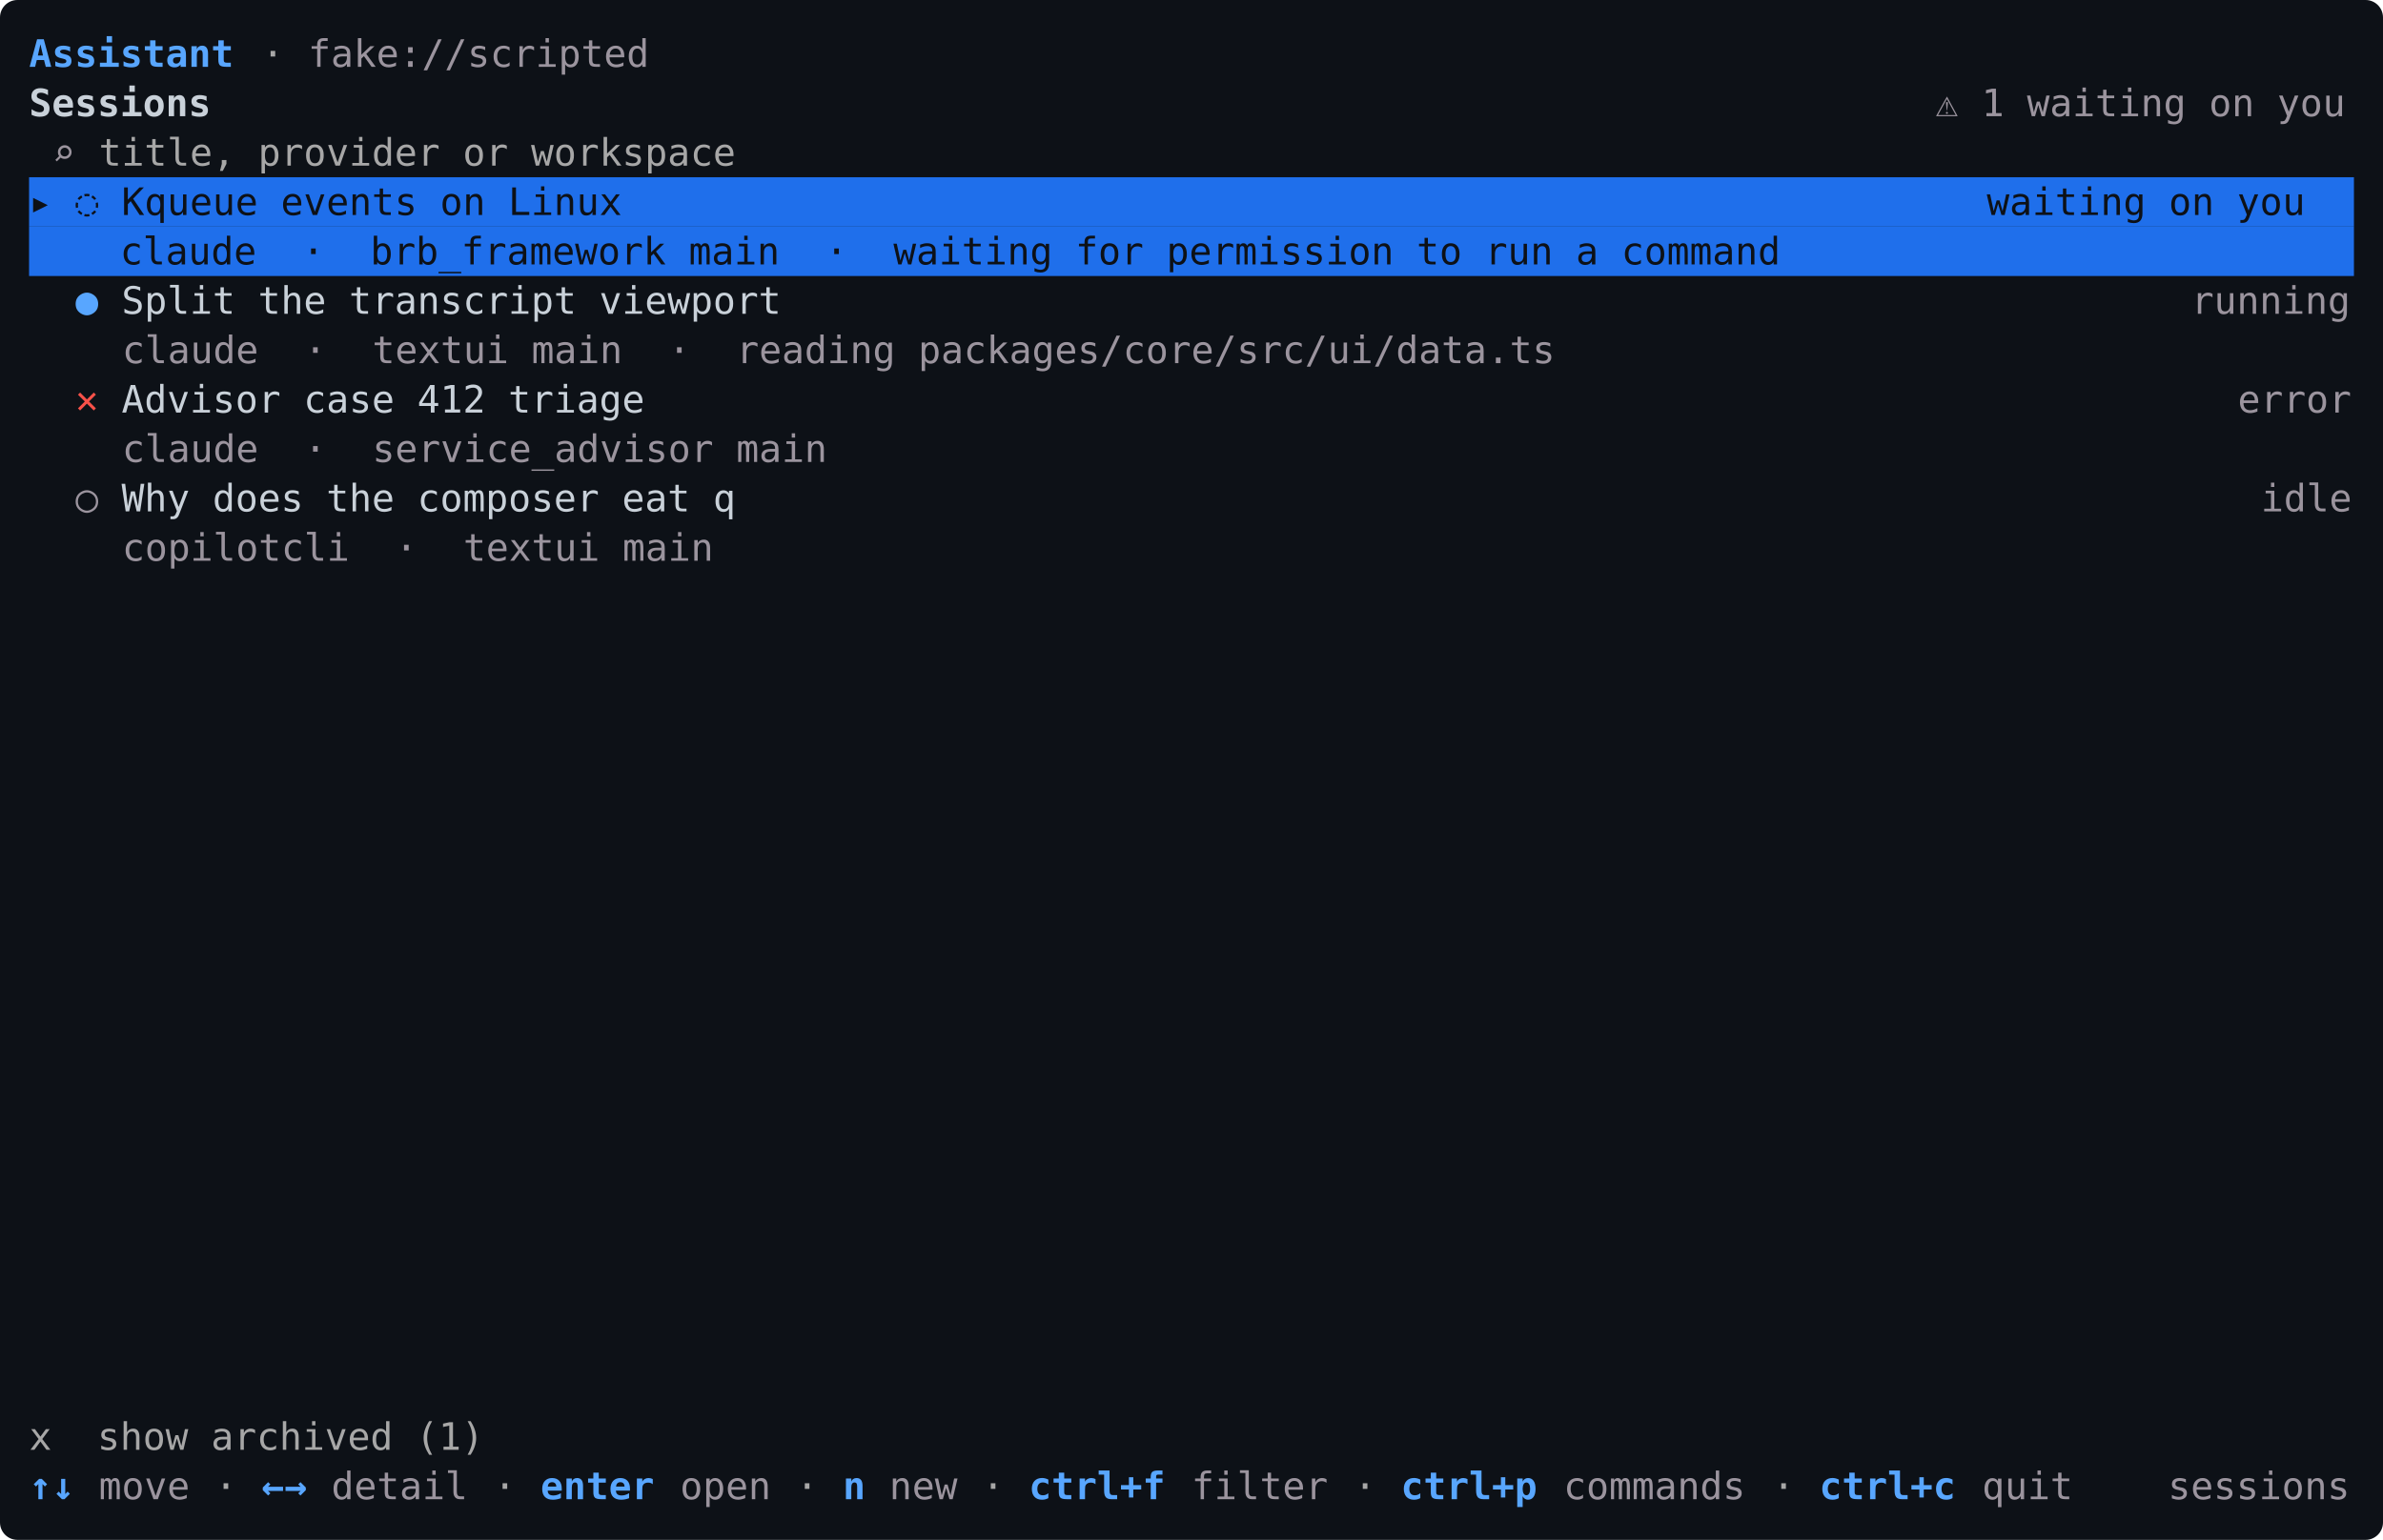
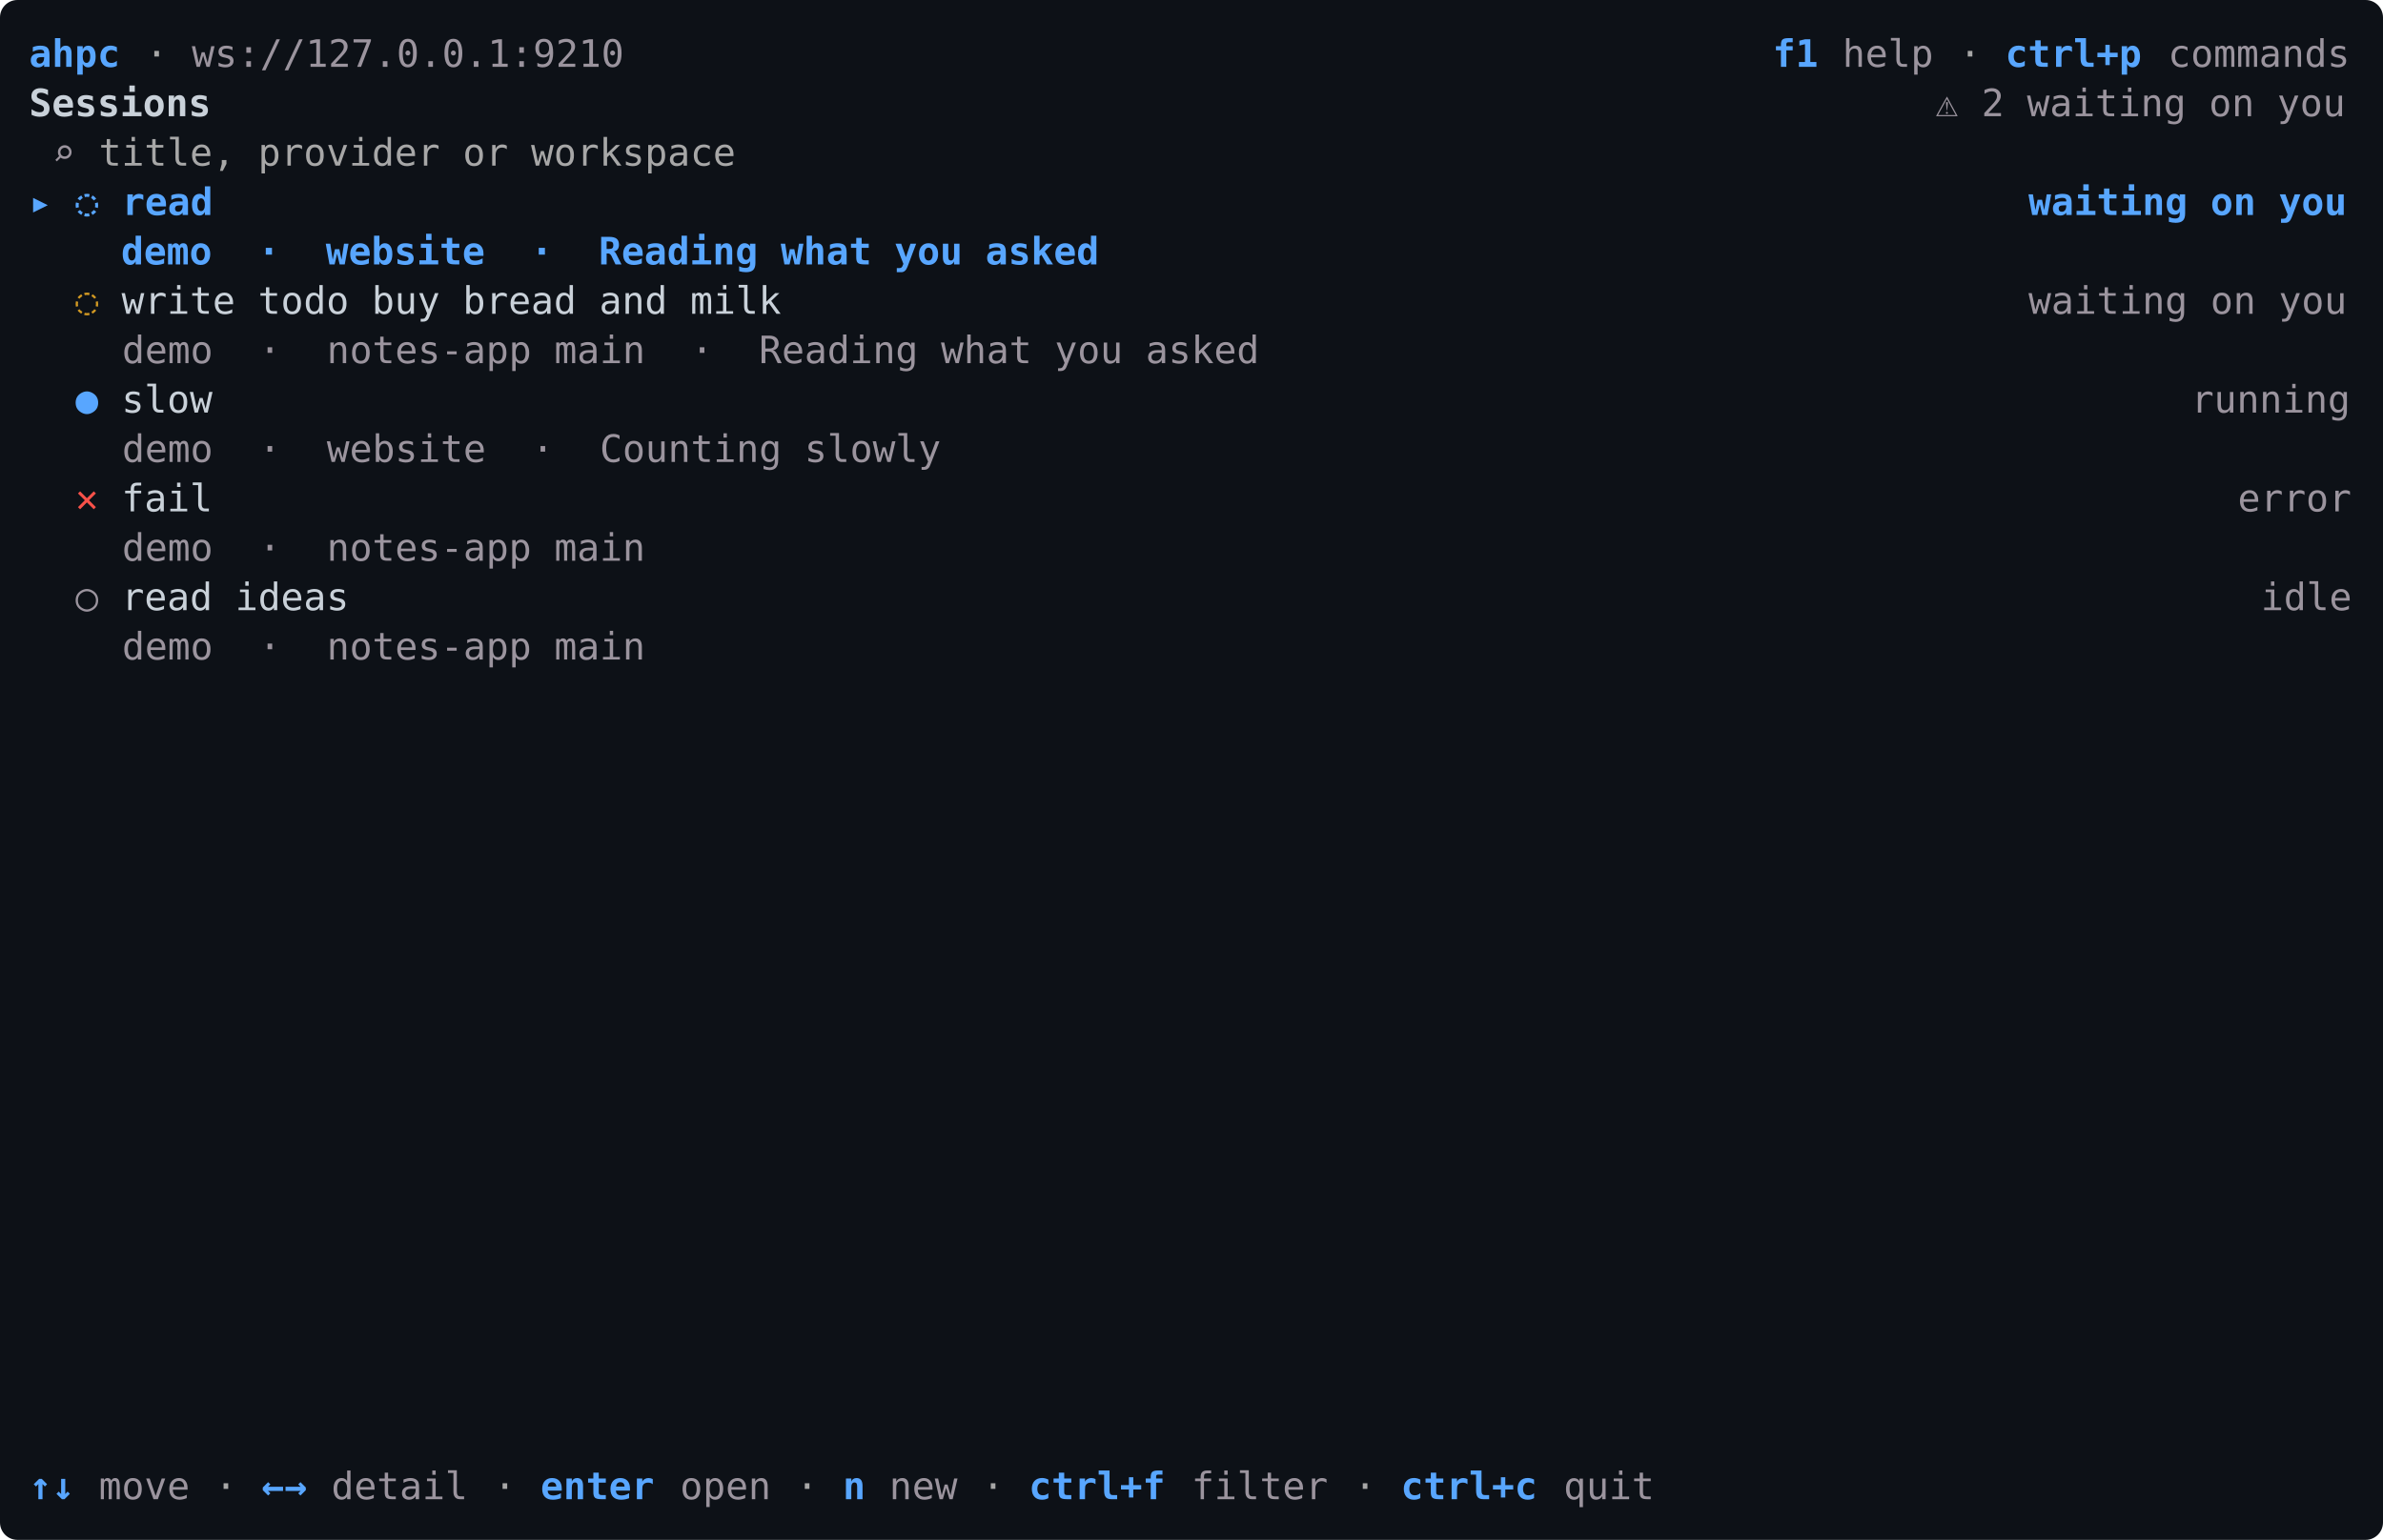
<svg xmlns="http://www.w3.org/2000/svg" width="820" height="530" viewBox="0 0 820 530" font-family="ui-monospace, SFMono-Regular, 'SF Mono', Menlo, Consolas, 'DejaVu Sans Mono', monospace" font-size="13px">
  <rect width="820" height="530" rx="6" fill="#0d1117" />
-   <rect x="10" y="61" width="800" height="17" fill="#1f6feb" />
-   <rect x="10" y="78" width="800" height="17" fill="#1f6feb" />
-   <text x="10" y="23" fill="#58a6ff" font-weight="bold" textLength="72" lengthAdjust="spacing" xml:space="preserve">Assistant</text>
-   <text x="90" y="23" fill="#a7a7a7" textLength="8" lengthAdjust="spacing" xml:space="preserve">·</text>
-   <text x="106" y="23" fill="#9b949e" textLength="120" lengthAdjust="spacing" xml:space="preserve">fake://scripted</text>
+   <text x="10" y="23" fill="#58a6ff" font-weight="bold" textLength="32" lengthAdjust="spacing" xml:space="preserve">ahpc</text>
+   <text x="50" y="23" fill="#a7a7a7" textLength="8" lengthAdjust="spacing" xml:space="preserve">·</text>
+   <text x="66" y="23" fill="#9b949e" textLength="152" lengthAdjust="spacing" xml:space="preserve">ws://127.0.0.1:9210</text>
+   <text x="610" y="23" fill="#58a6ff" font-weight="bold" textLength="16" lengthAdjust="spacing" xml:space="preserve">f1</text>
+   <text x="634" y="23" fill="#9b949e" textLength="32" lengthAdjust="spacing" xml:space="preserve">help</text>
+   <text x="674" y="23" fill="#a7a7a7" textLength="8" lengthAdjust="spacing" xml:space="preserve">·</text>
+   <text x="690" y="23" fill="#58a6ff" font-weight="bold" textLength="48" lengthAdjust="spacing" xml:space="preserve">ctrl+p</text>
+   <text x="746" y="23" fill="#9b949e" textLength="64" lengthAdjust="spacing" xml:space="preserve">commands</text>
  <text x="10" y="40" fill="#c9d1d9" font-weight="bold" textLength="64" lengthAdjust="spacing" xml:space="preserve">Sessions</text>
  <text x="666" y="40" fill="#9b949e" textLength="8" lengthAdjust="spacingAndGlyphs" xml:space="preserve">⚠</text>
-   <text x="674" y="40" fill="#9b949e" textLength="136" lengthAdjust="spacing" xml:space="preserve"> 1 waiting on you</text>
+   <text x="674" y="40" fill="#9b949e" textLength="136" lengthAdjust="spacing" xml:space="preserve"> 2 waiting on you</text>
  <text x="18" y="57" fill="#9b949e" textLength="8" lengthAdjust="spacingAndGlyphs" xml:space="preserve">⌕</text>
  <text x="34" y="57" fill="#a7a7a7" textLength="224" lengthAdjust="spacing" xml:space="preserve">title, provider or workspace</text>
-   <text x="10" y="74" fill="#0d1117" textLength="8" lengthAdjust="spacingAndGlyphs" xml:space="preserve">▸</text>
-   <text x="26" y="74" fill="#0d1117" textLength="8" lengthAdjust="spacingAndGlyphs" xml:space="preserve">◌</text>
-   <text x="34" y="74" fill="#0d1117" textLength="776" lengthAdjust="spacing" xml:space="preserve"> Kqueue events on Linux                                                            waiting on you</text>
-   <text x="10" y="91" fill="#0d1117" textLength="616" lengthAdjust="spacing" xml:space="preserve">    claude  ·  brb_framework main  ·  waiting for permission to run a command</text>
-   <text x="26" y="108" fill="#58a6ff" textLength="8" lengthAdjust="spacingAndGlyphs" xml:space="preserve">●</text>
-   <text x="34" y="108" fill="#c9d1d9" textLength="720" lengthAdjust="spacing" xml:space="preserve"> Split the transcript viewport                                                            </text>
-   <text x="754" y="108" fill="#9b949e" textLength="56" lengthAdjust="spacing" xml:space="preserve">running</text>
-   <text x="42" y="125" fill="#9b949e" textLength="504" lengthAdjust="spacing" xml:space="preserve">claude  ·  textui main  ·  reading packages/core/src/ui/data.ts</text>
-   <text x="26" y="142" fill="#f85149" textLength="8" lengthAdjust="spacingAndGlyphs" xml:space="preserve">✕</text>
-   <text x="34" y="142" fill="#c9d1d9" textLength="736" lengthAdjust="spacing" xml:space="preserve"> Advisor case 412 triage                                                                    </text>
-   <text x="770" y="142" fill="#9b949e" textLength="40" lengthAdjust="spacing" xml:space="preserve">error</text>
-   <text x="42" y="159" fill="#9b949e" textLength="248" lengthAdjust="spacing" xml:space="preserve">claude  ·  service_advisor main</text>
-   <text x="26" y="176" fill="#9b949e" textLength="8" lengthAdjust="spacingAndGlyphs" xml:space="preserve">○</text>
-   <text x="34" y="176" fill="#c9d1d9" textLength="744" lengthAdjust="spacing" xml:space="preserve"> Why does the composer eat q                                                                 </text>
-   <text x="778" y="176" fill="#9b949e" textLength="32" lengthAdjust="spacing" xml:space="preserve">idle</text>
-   <text x="42" y="193" fill="#9b949e" textLength="208" lengthAdjust="spacing" xml:space="preserve">copilotcli  ·  textui main</text>
-   <text x="10" y="499" fill="#a7a7a7" textLength="160" lengthAdjust="spacing" xml:space="preserve">x  show archived (1)</text>
+   <text x="10" y="74" fill="#58a6ff" font-weight="bold" textLength="8" lengthAdjust="spacingAndGlyphs" xml:space="preserve">▸</text>
+   <text x="26" y="74" fill="#58a6ff" font-weight="bold" textLength="8" lengthAdjust="spacingAndGlyphs" xml:space="preserve">◌</text>
+   <text x="42" y="74" fill="#58a6ff" font-weight="bold" textLength="32" lengthAdjust="spacing" xml:space="preserve">read</text>
+   <text x="698" y="74" fill="#58a6ff" font-weight="bold" textLength="112" lengthAdjust="spacing" xml:space="preserve">waiting on you</text>
+   <text x="26" y="91" fill="#58a6ff" font-weight="bold" textLength="360" lengthAdjust="spacing" xml:space="preserve">  demo  ·  website  ·  Reading what you asked</text>
+   <text x="26" y="108" fill="#d29922" textLength="8" lengthAdjust="spacingAndGlyphs" xml:space="preserve">◌</text>
+   <text x="34" y="108" fill="#c9d1d9" textLength="664" lengthAdjust="spacing" xml:space="preserve"> write todo buy bread and milk                                                     </text>
+   <text x="698" y="108" fill="#9b949e" textLength="112" lengthAdjust="spacing" xml:space="preserve">waiting on you</text>
+   <text x="42" y="125" fill="#9b949e" textLength="400" lengthAdjust="spacing" xml:space="preserve">demo  ·  notes-app main  ·  Reading what you asked</text>
+   <text x="26" y="142" fill="#58a6ff" textLength="8" lengthAdjust="spacingAndGlyphs" xml:space="preserve">●</text>
+   <text x="34" y="142" fill="#c9d1d9" textLength="720" lengthAdjust="spacing" xml:space="preserve"> slow                                                                                     </text>
+   <text x="754" y="142" fill="#9b949e" textLength="56" lengthAdjust="spacing" xml:space="preserve">running</text>
+   <text x="42" y="159" fill="#9b949e" textLength="288" lengthAdjust="spacing" xml:space="preserve">demo  ·  website  ·  Counting slowly</text>
+   <text x="26" y="176" fill="#f85149" textLength="8" lengthAdjust="spacingAndGlyphs" xml:space="preserve">✕</text>
+   <text x="34" y="176" fill="#c9d1d9" textLength="736" lengthAdjust="spacing" xml:space="preserve"> fail                                                                                       </text>
+   <text x="770" y="176" fill="#9b949e" textLength="40" lengthAdjust="spacing" xml:space="preserve">error</text>
+   <text x="42" y="193" fill="#9b949e" textLength="184" lengthAdjust="spacing" xml:space="preserve">demo  ·  notes-app main</text>
+   <text x="26" y="210" fill="#9b949e" textLength="8" lengthAdjust="spacingAndGlyphs" xml:space="preserve">○</text>
+   <text x="34" y="210" fill="#c9d1d9" textLength="744" lengthAdjust="spacing" xml:space="preserve"> read ideas                                                                                  </text>
+   <text x="778" y="210" fill="#9b949e" textLength="32" lengthAdjust="spacing" xml:space="preserve">idle</text>
+   <text x="42" y="227" fill="#9b949e" textLength="184" lengthAdjust="spacing" xml:space="preserve">demo  ·  notes-app main</text>
  <text x="10" y="516" fill="#58a6ff" font-weight="bold" textLength="16" lengthAdjust="spacingAndGlyphs" xml:space="preserve">↑↓</text>
  <text x="34" y="516" fill="#9b949e" textLength="32" lengthAdjust="spacing" xml:space="preserve">move</text>
  <text x="66" y="516" fill="#a7a7a7" textLength="24" lengthAdjust="spacing" xml:space="preserve"> · </text>
  <text x="90" y="516" fill="#58a6ff" font-weight="bold" textLength="16" lengthAdjust="spacingAndGlyphs" xml:space="preserve">←→</text>
  <text x="114" y="516" fill="#9b949e" textLength="48" lengthAdjust="spacing" xml:space="preserve">detail</text>
  <text x="162" y="516" fill="#a7a7a7" textLength="24" lengthAdjust="spacing" xml:space="preserve"> · </text>
  <text x="186" y="516" fill="#58a6ff" font-weight="bold" textLength="40" lengthAdjust="spacing" xml:space="preserve">enter</text>
  <text x="234" y="516" fill="#9b949e" textLength="32" lengthAdjust="spacing" xml:space="preserve">open</text>
  <text x="266" y="516" fill="#a7a7a7" textLength="24" lengthAdjust="spacing" xml:space="preserve"> · </text>
  <text x="290" y="516" fill="#58a6ff" font-weight="bold" textLength="8" lengthAdjust="spacing" xml:space="preserve">n</text>
  <text x="306" y="516" fill="#9b949e" textLength="24" lengthAdjust="spacing" xml:space="preserve">new</text>
  <text x="330" y="516" fill="#a7a7a7" textLength="24" lengthAdjust="spacing" xml:space="preserve"> · </text>
  <text x="354" y="516" fill="#58a6ff" font-weight="bold" textLength="48" lengthAdjust="spacing" xml:space="preserve">ctrl+f</text>
  <text x="410" y="516" fill="#9b949e" textLength="48" lengthAdjust="spacing" xml:space="preserve">filter</text>
  <text x="458" y="516" fill="#a7a7a7" textLength="24" lengthAdjust="spacing" xml:space="preserve"> · </text>
-   <text x="482" y="516" fill="#58a6ff" font-weight="bold" textLength="48" lengthAdjust="spacing" xml:space="preserve">ctrl+p</text>
-   <text x="538" y="516" fill="#9b949e" textLength="64" lengthAdjust="spacing" xml:space="preserve">commands</text>
-   <text x="602" y="516" fill="#a7a7a7" textLength="24" lengthAdjust="spacing" xml:space="preserve"> · </text>
-   <text x="626" y="516" fill="#58a6ff" font-weight="bold" textLength="48" lengthAdjust="spacing" xml:space="preserve">ctrl+c</text>
-   <text x="682" y="516" fill="#9b949e" textLength="32" lengthAdjust="spacing" xml:space="preserve">quit</text>
-   <text x="746" y="516" fill="#9b949e" textLength="64" lengthAdjust="spacing" xml:space="preserve">sessions</text>
+   <text x="482" y="516" fill="#58a6ff" font-weight="bold" textLength="48" lengthAdjust="spacing" xml:space="preserve">ctrl+c</text>
+   <text x="538" y="516" fill="#9b949e" textLength="32" lengthAdjust="spacing" xml:space="preserve">quit</text>
</svg>
